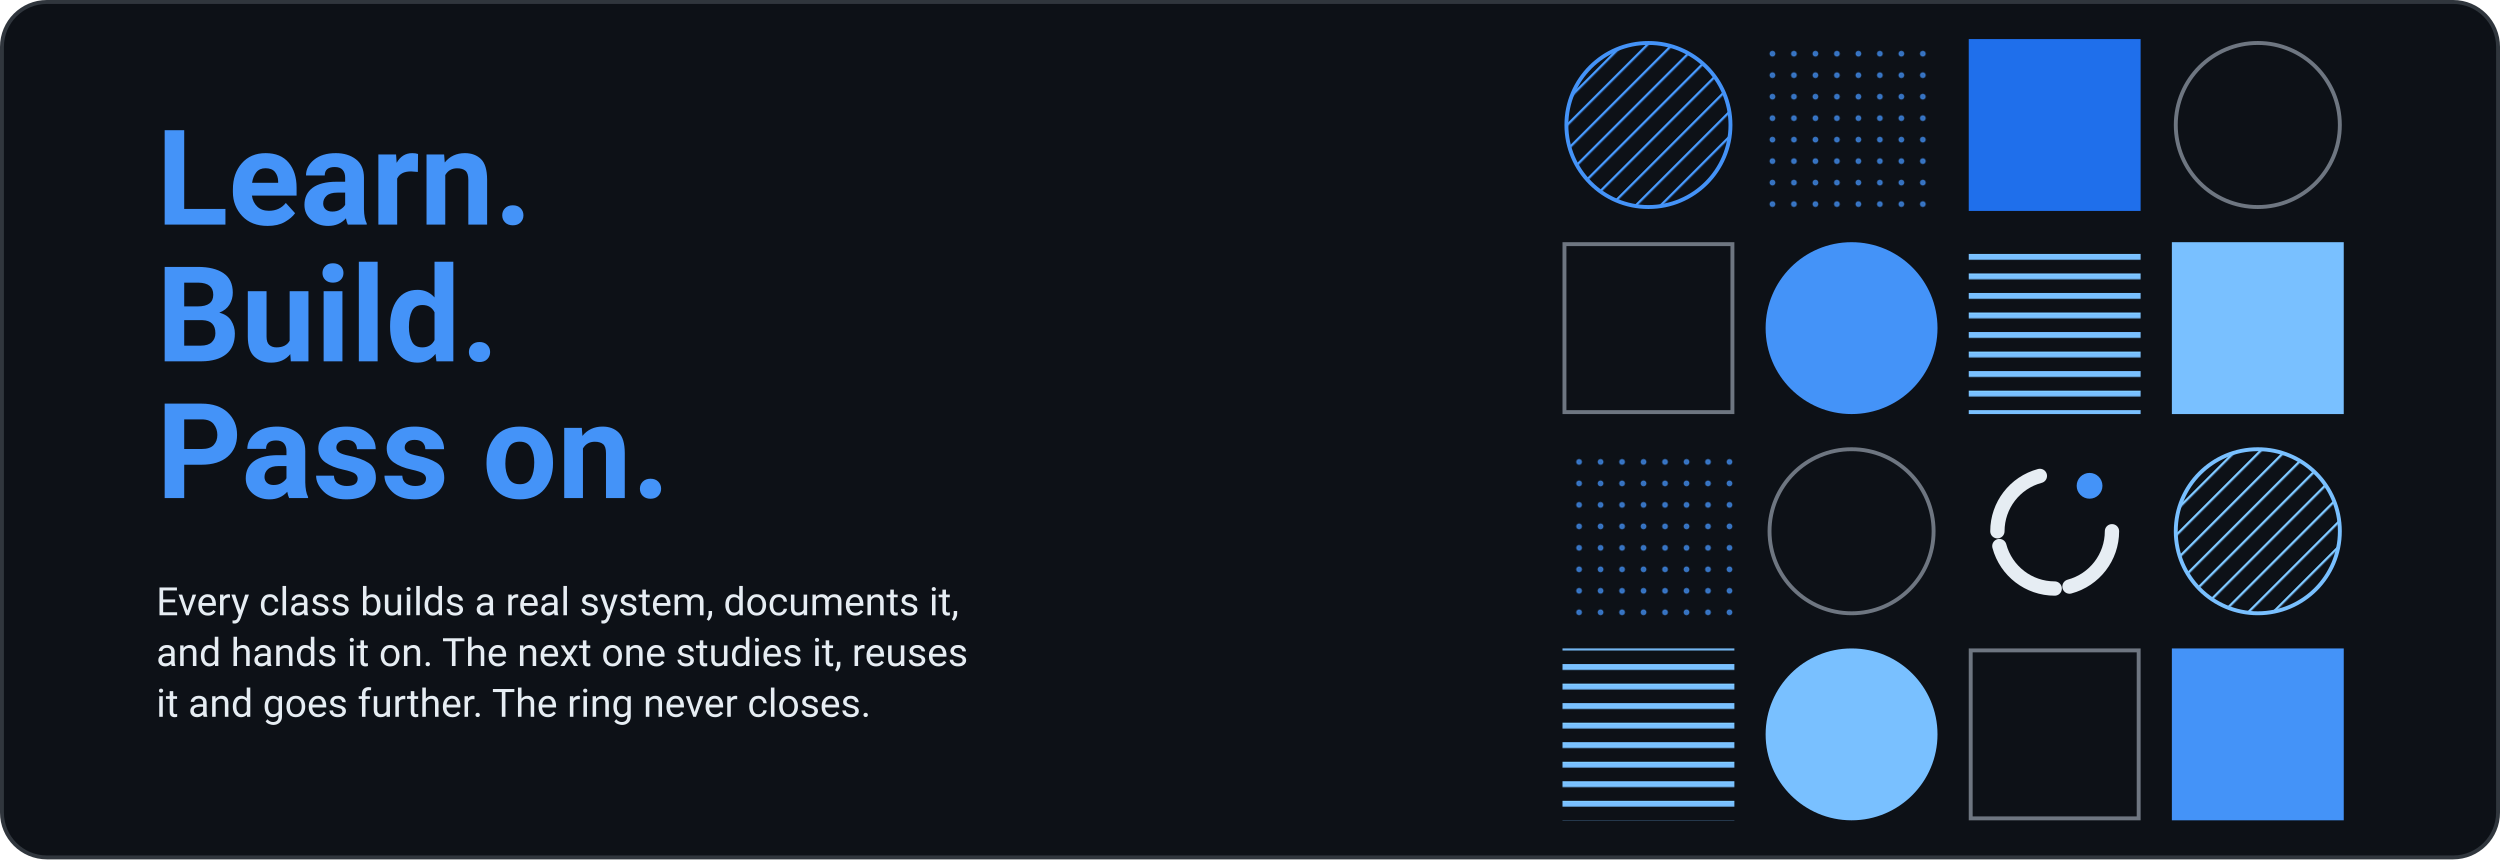
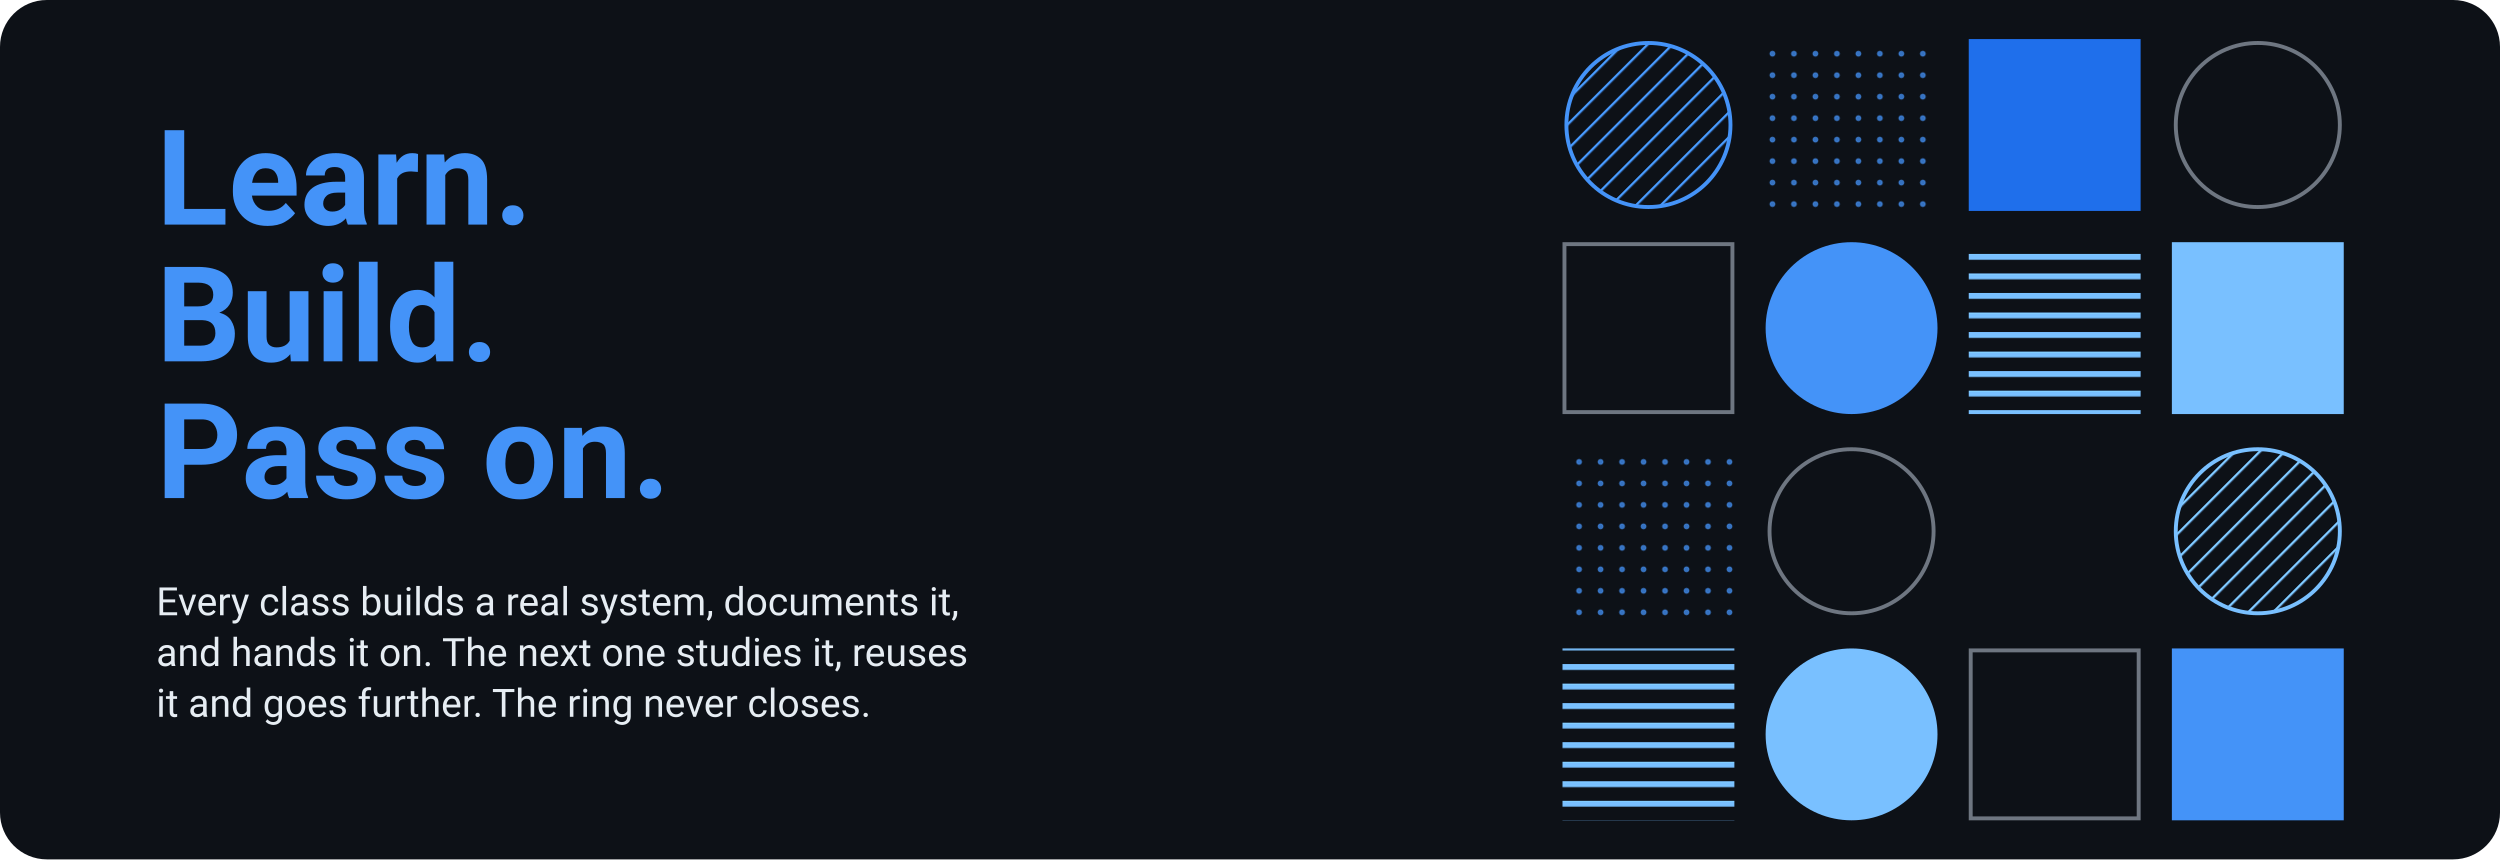
<svg xmlns="http://www.w3.org/2000/svg" width="1280" height="440" viewBox="0 0 1280 440" role="img" aria-label="Learn. Build. Pass on.">
  <defs>
    <pattern id="hatchB" width="9" height="9" patternUnits="userSpaceOnUse" patternTransform="rotate(45)">
      <line x1="0" y1="0" x2="0" y2="9" stroke="#4493f8" stroke-width="2.5" />
    </pattern>
    <pattern id="hatchL" width="9" height="9" patternUnits="userSpaceOnUse" patternTransform="rotate(45)">
      <line x1="0" y1="0" x2="0" y2="9" stroke="#79c0ff" stroke-width="2.5" />
    </pattern>
    <pattern id="dots" width="11" height="11" patternUnits="userSpaceOnUse">
      <circle cx="5.5" cy="5.5" r="1.5" fill="#4493f8" fill-opacity="0.75" />
    </pattern>
    <pattern id="stripes" width="10" height="10" patternUnits="userSpaceOnUse">
      <rect width="10" height="3" fill="#79c0ff" />
    </pattern>
  </defs>
-   <rect x="1" y="1" width="1278" height="438" rx="23" fill="#0d1117" stroke="#30363d" stroke-width="2" />
+   <rect width="1280" height="440" rx="24" fill="#0d1117" />
  <g font-family="system-ui,-apple-system,'Segoe UI',Roboto,Helvetica,Arial,sans-serif">
    <text x="80" y="115" font-size="68" font-weight="700" fill="#4493f8">Learn.</text>
    <text x="80" y="185" font-size="68" font-weight="700" fill="#4493f8">Build.</text>
    <text x="80" y="255" font-size="68" font-weight="700" fill="#4493f8">Pass on.</text>
    <text x="80" y="315" font-size="20" fill="#e6edf3">Every class builds a real system, documents it,</text>
    <text x="80" y="341" font-size="20" fill="#e6edf3">and hands it on. The next one studies it, reuses</text>
    <text x="80" y="367" font-size="20" fill="#e6edf3">it and goes further. The ring never closes.</text>
  </g>
  <circle cx="844" cy="64" r="42" fill="url(#hatchB)" stroke="#4493f8" stroke-width="2" />
  <rect x="904" y="20" width="88" height="88" fill="url(#dots)" />
  <rect x="1008" y="20" width="88" height="88" fill="#1f6feb" />
  <circle cx="1156" cy="64" r="42" fill="none" stroke="#6e7681" stroke-width="2" />
  <rect x="801" y="125" width="86" height="86" fill="none" stroke="#6e7681" stroke-width="2" />
  <circle cx="948" cy="168" r="44" fill="#4493f8" />
  <rect x="1008" y="124" width="88" height="88" fill="url(#stripes)" />
  <rect x="1112" y="124" width="88" height="88" fill="#79c0ff" />
  <rect x="800" y="228" width="88" height="88" fill="url(#dots)" />
  <circle cx="948" cy="272" r="42" fill="none" stroke="#6e7681" stroke-width="2" />
-   <g transform="translate(1008 228) scale(1.8333)" fill="none">
-     <g stroke="#e6edf3" stroke-width="4" stroke-linecap="round">
-       <path d="M40 24A16 16 0 0 1 28.14 39.45" />
-       <path d="M24 40A16 16 0 0 1 8.55 28.14" />
-       <path d="M8 24A16 16 0 0 1 19.86 8.55" />
-     </g>
-     <circle cx="33.74" cy="11.31" r="3.6" fill="#4493f8" />
-   </g>
  <circle cx="1156" cy="272" r="42" fill="url(#hatchL)" stroke="#79c0ff" stroke-width="2" />
  <rect x="800" y="332" width="88" height="88" fill="url(#stripes)" />
  <circle cx="948" cy="376" r="44" fill="#79c0ff" />
  <rect x="1009" y="333" width="86" height="86" fill="none" stroke="#6e7681" stroke-width="2" />
  <rect x="1112" y="332" width="88" height="88" fill="#4493f8" />
</svg>
